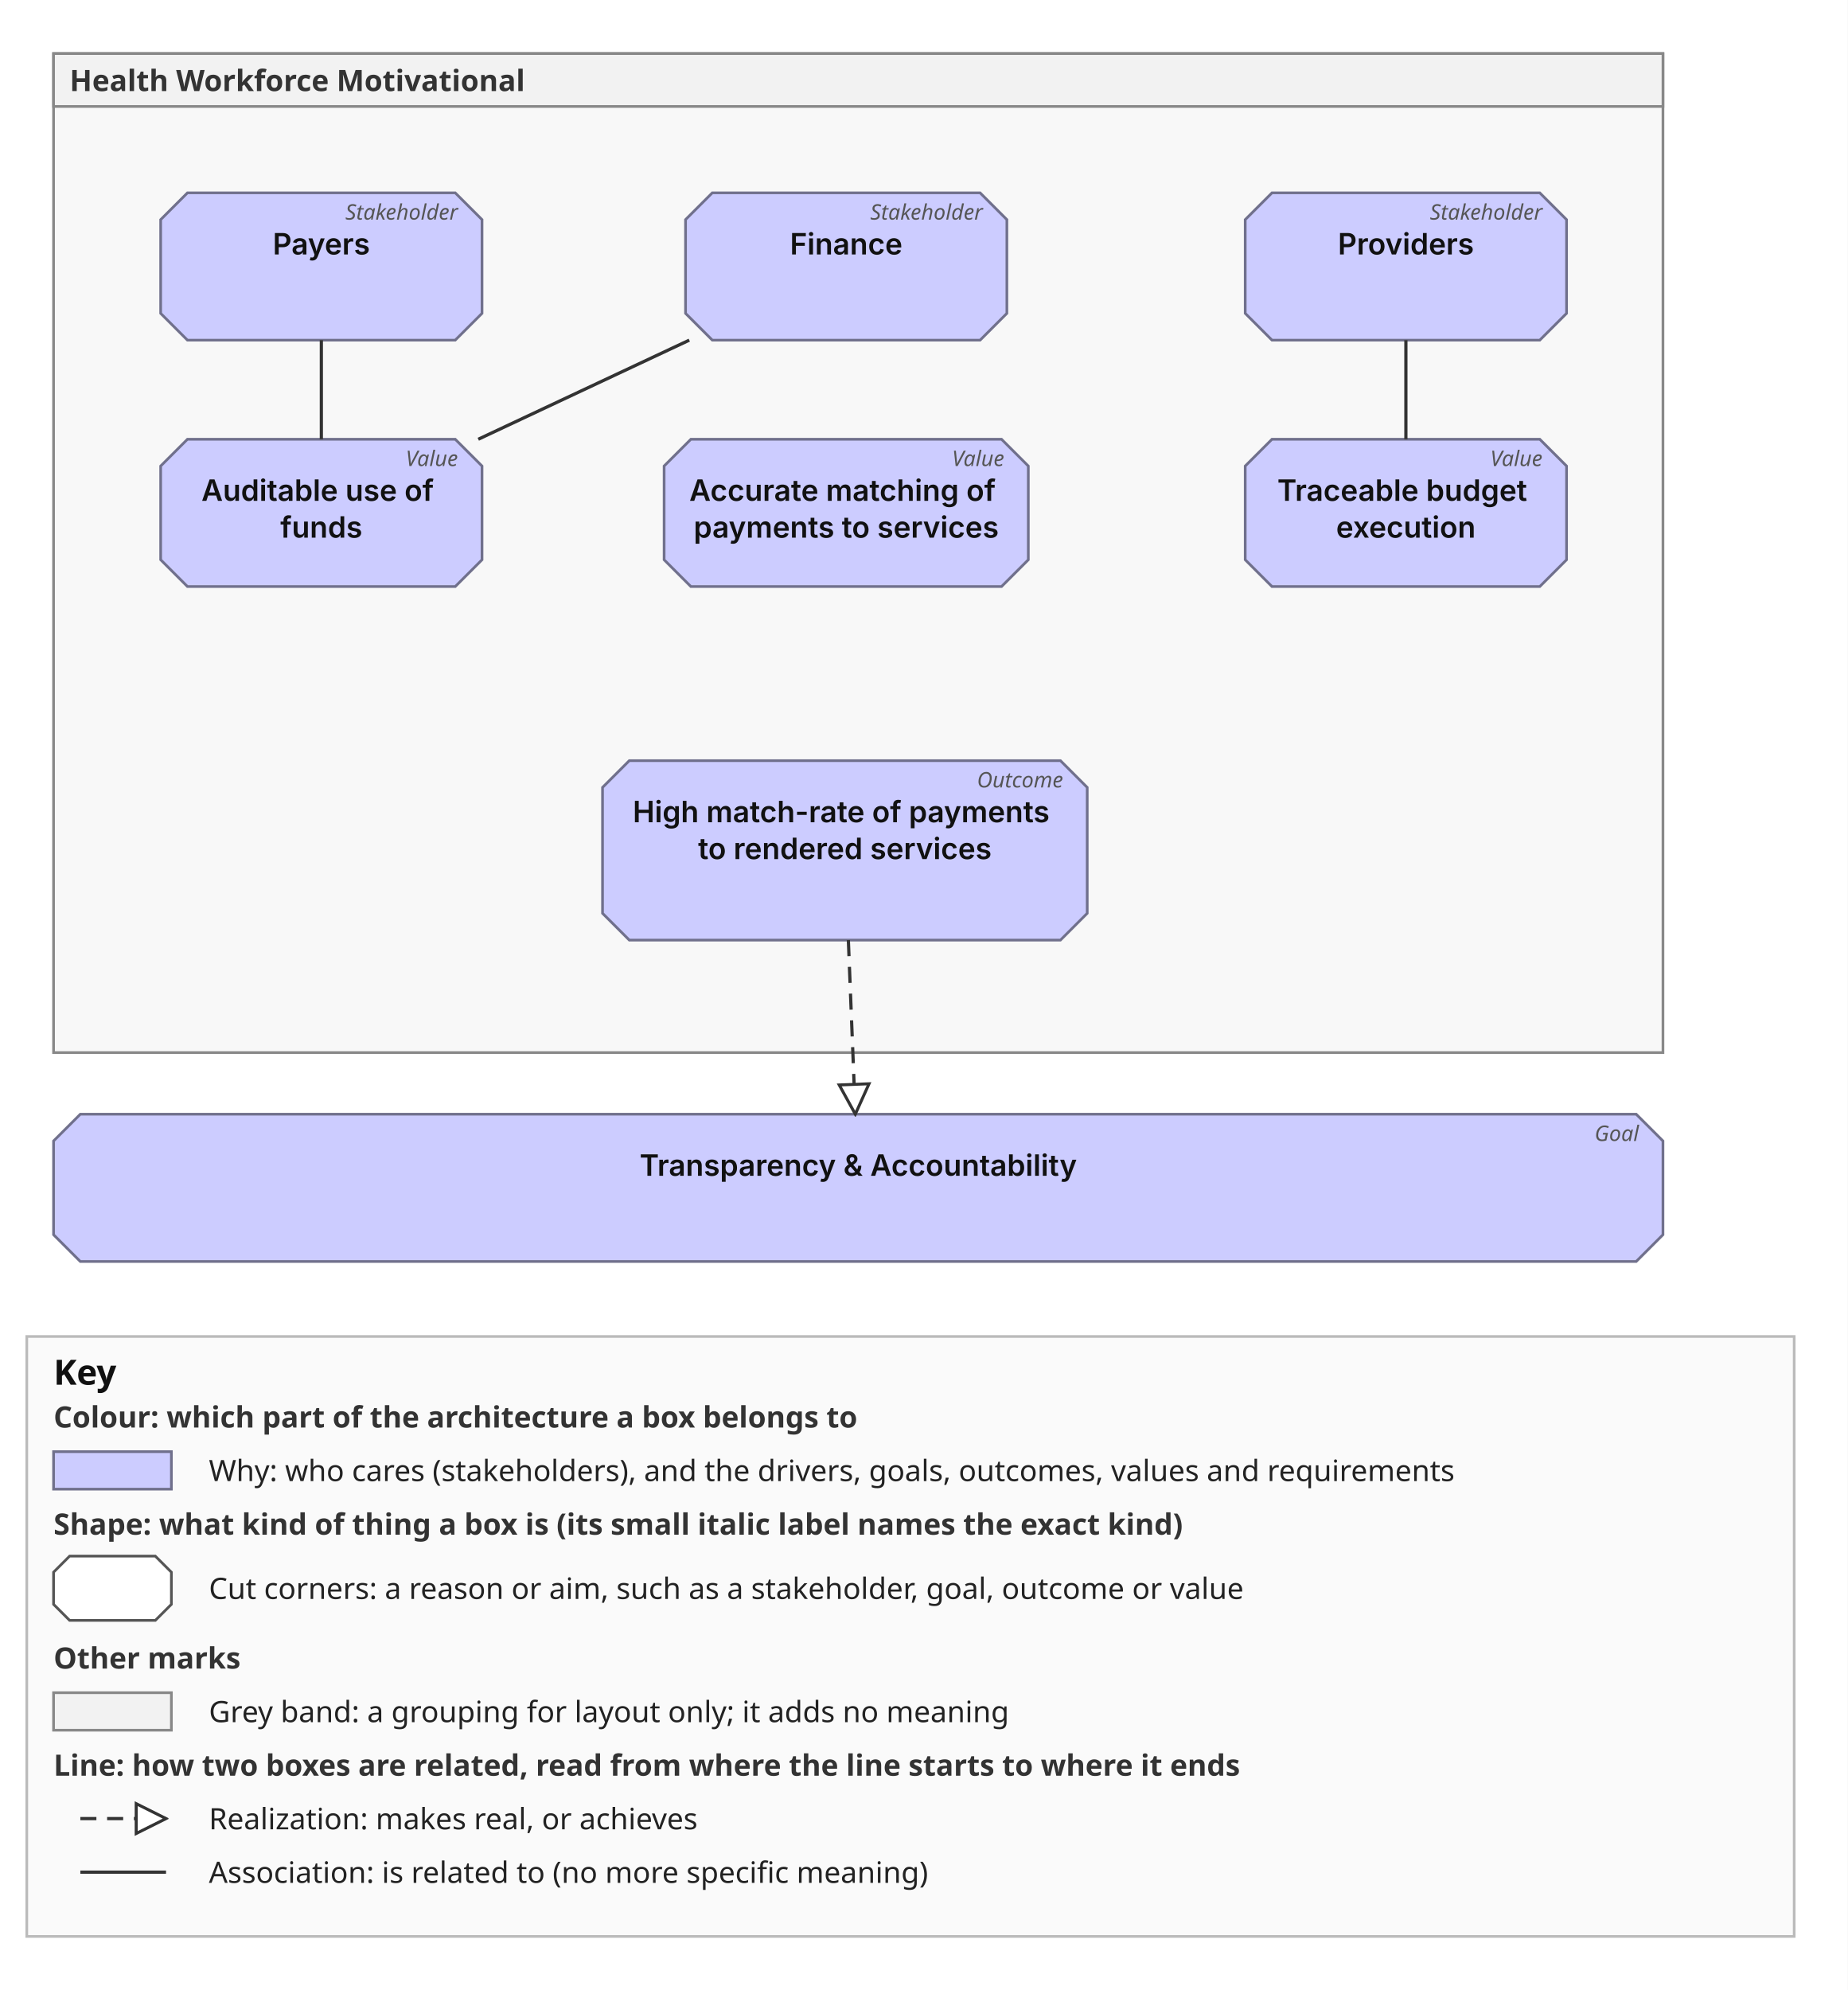
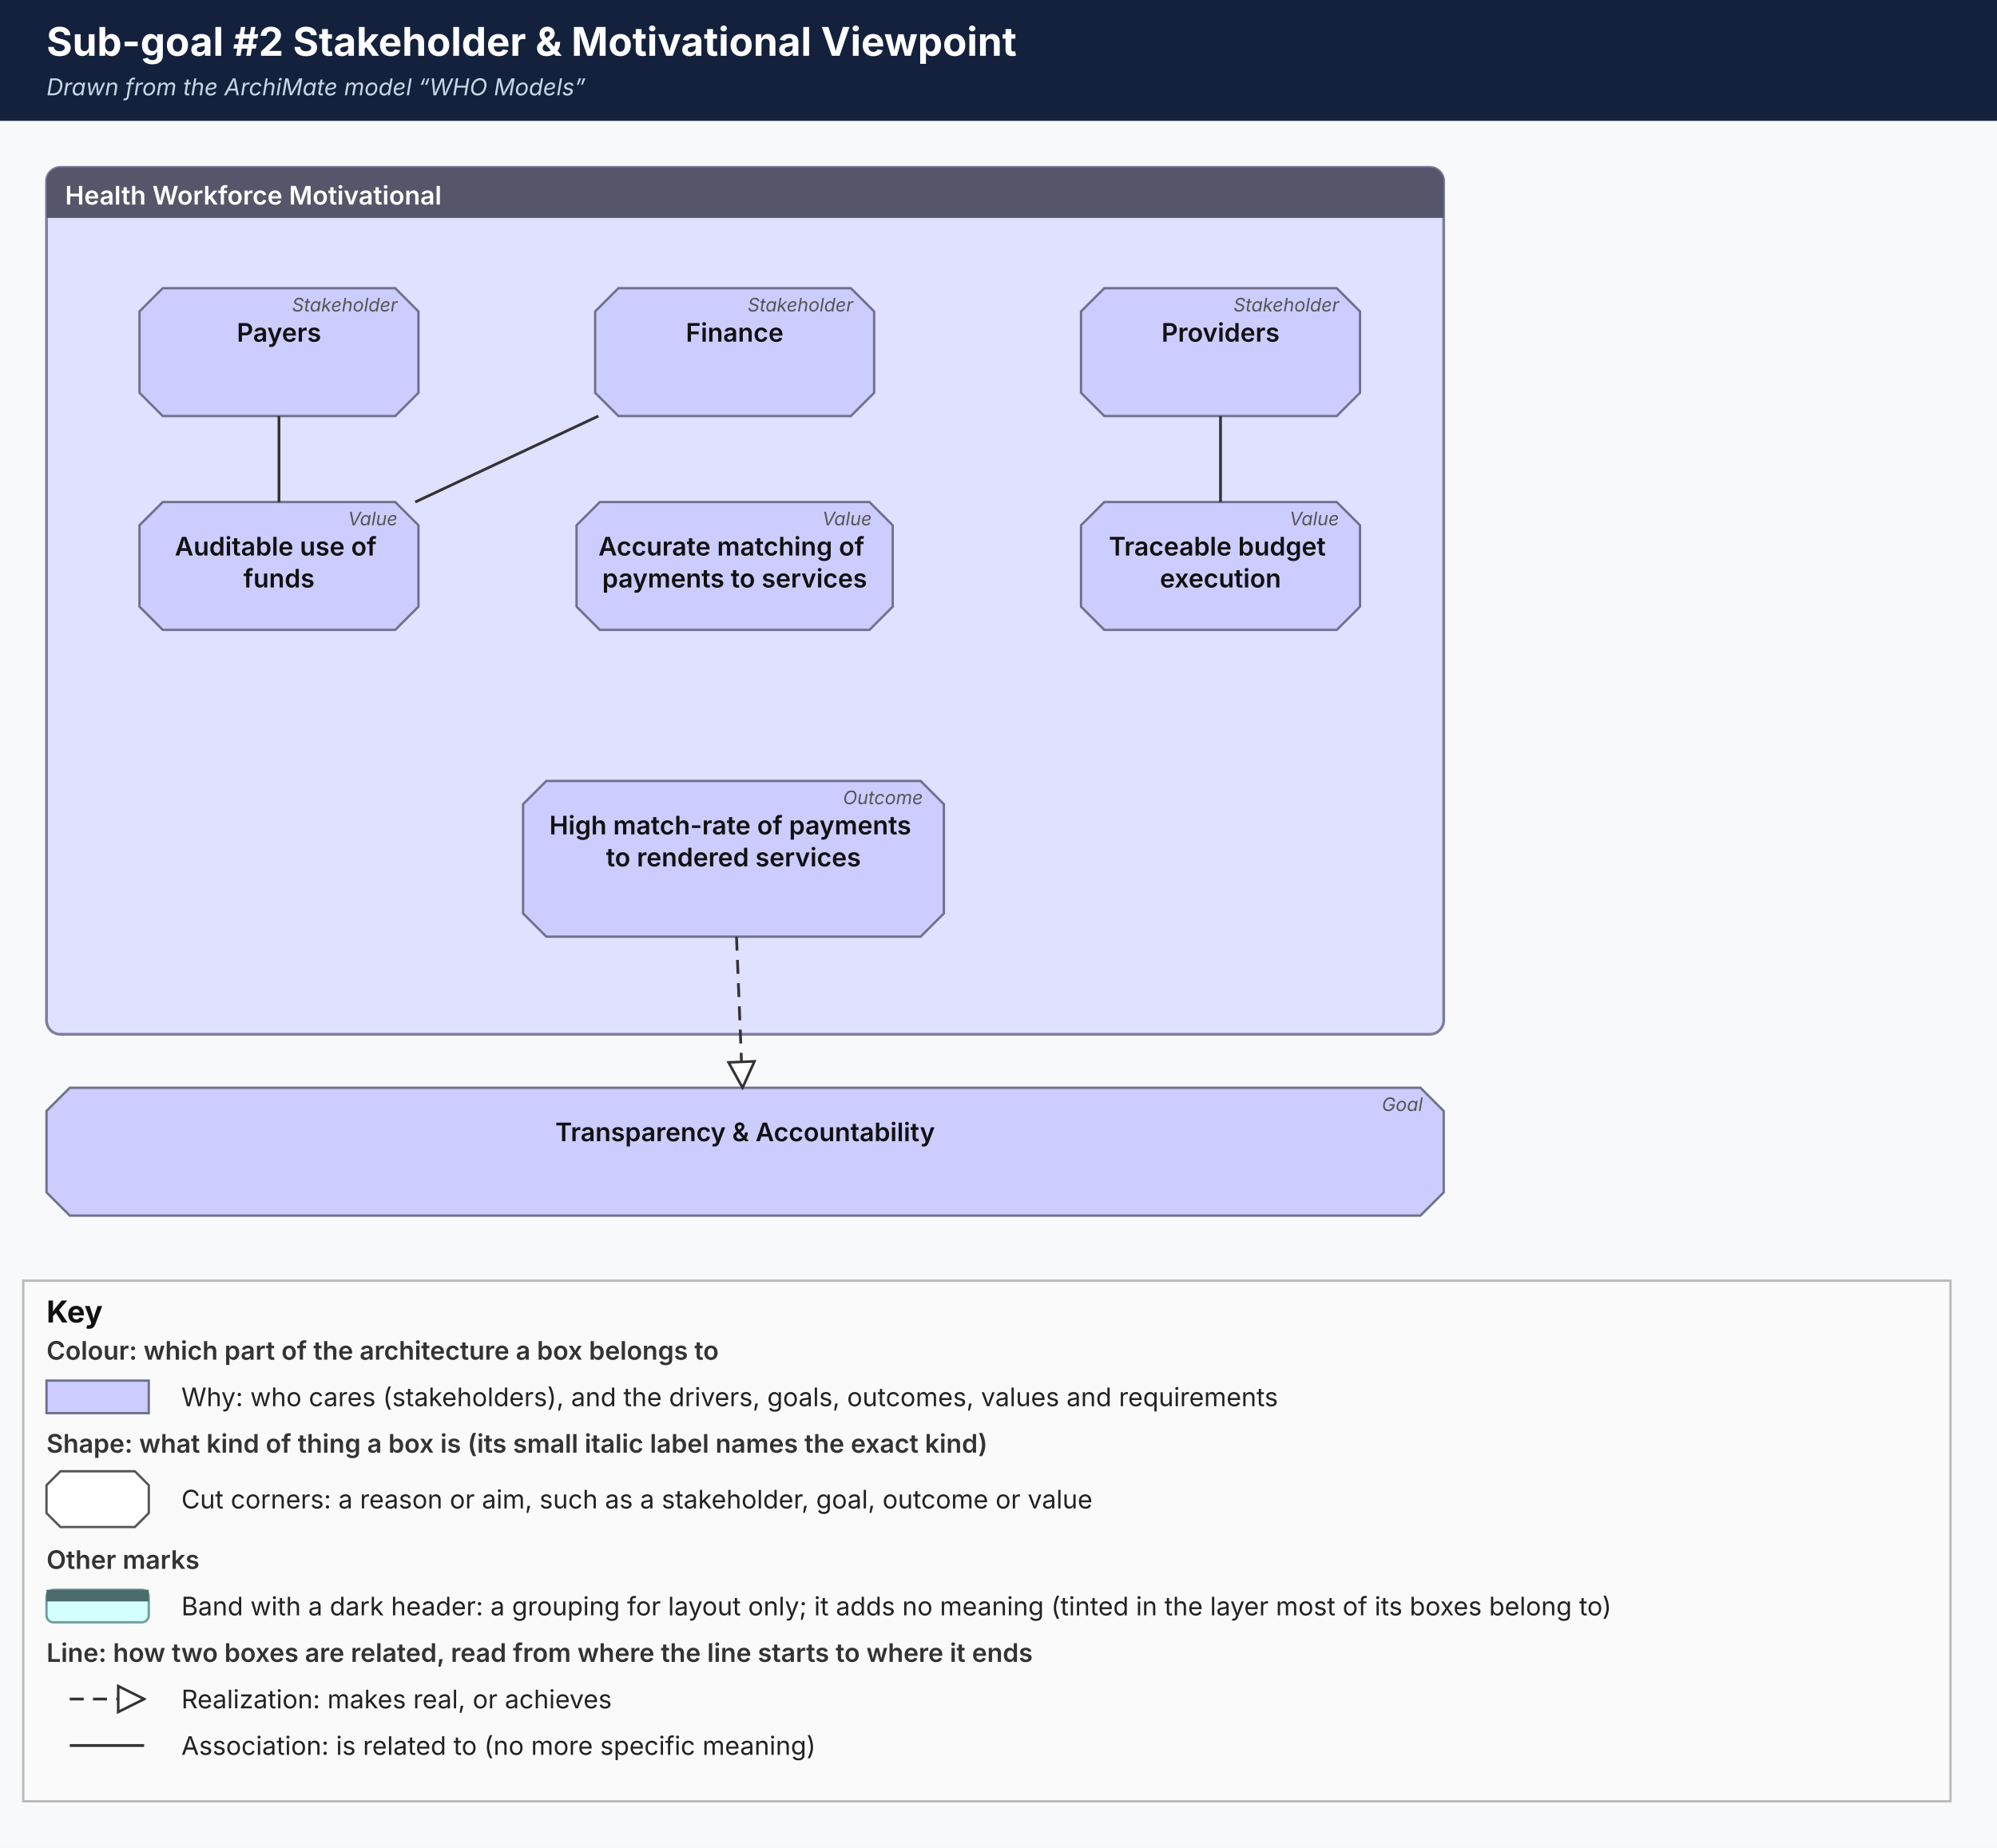
- <svg xmlns="http://www.w3.org/2000/svg" viewBox="196 113 690 743" width="690" height="743" role="img" aria-labelledby="av-title">
+ <svg xmlns="http://www.w3.org/2000/svg" viewBox="196 61 859 795" width="859" height="795" role="img" aria-labelledby="av-title">
  <style>
- .av-name{font:600 11px system-ui,-apple-system,"Segoe UI",sans-serif;fill:#111}
- .av-type{font:italic 8px system-ui,sans-serif;fill:#555}
- .av-group{font:600 11px system-ui,sans-serif;fill:#333}
- .av-note{font:10px system-ui,sans-serif;fill:#222}
- .av-key{font:11px system-ui,sans-serif;fill:#222}
- .av-keyh{font:600 11px system-ui,sans-serif;fill:#333}
- .av-keyt{font:700 13px system-ui,sans-serif;fill:#111}
- .av-rel{font:9px system-ui,sans-serif;fill:#333;paint-order:stroke;stroke:#fff;stroke-width:3px}
+ .av-name{font:600 11px Inter, "Segoe UI", system-ui, -apple-system, Helvetica, Arial, sans-serif;fill:#111}
+ .av-type{font:italic 8px Inter, "Segoe UI", system-ui, -apple-system, Helvetica, Arial, sans-serif;fill:#555}
+ .av-group{font:600 11px Inter, "Segoe UI", system-ui, -apple-system, Helvetica, Arial, sans-serif;fill:#333}
+ .av-note{font:10px Inter, "Segoe UI", system-ui, -apple-system, Helvetica, Arial, sans-serif;fill:#222}
+ .av-key{font:11px Inter, "Segoe UI", system-ui, -apple-system, Helvetica, Arial, sans-serif;fill:#222}
+ .av-keyh{font:600 11px Inter, "Segoe UI", system-ui, -apple-system, Helvetica, Arial, sans-serif;fill:#333}
+ .av-keyt{font:700 13px Inter, "Segoe UI", system-ui, -apple-system, Helvetica, Arial, sans-serif;fill:#111}
+ .av-rel{font:9px Inter, "Segoe UI", system-ui, -apple-system, Helvetica, Arial, sans-serif;fill:#333;paint-order:stroke;stroke:#fff;stroke-width:3px}
a:hover rect,a:hover polygon,a:focus rect,a:focus polygon{stroke:#06c;stroke-width:2.5}
</style>
  <defs>
    <marker id="arrow-open" viewBox="0 0 12 12" refX="11" refY="6" markerWidth="11" markerHeight="11" orient="auto-start-reverse" markerUnits="userSpaceOnUse">
      <path d="M1 1 L11 6 L1 11" fill="none" stroke="#333" stroke-width="1.3" />
    </marker>
    <marker id="arrow-filled" viewBox="0 0 12 12" refX="11" refY="6" markerWidth="11" markerHeight="11" orient="auto-start-reverse" markerUnits="userSpaceOnUse">
      <path d="M1 1 L11 6 L1 11 Z" fill="#333" />
    </marker>
    <marker id="arrow-small" viewBox="0 0 10 10" refX="9" refY="5" markerWidth="8" markerHeight="8" orient="auto-start-reverse" markerUnits="userSpaceOnUse">
      <path d="M1 1 L9 5 L1 9" fill="none" stroke="#333" stroke-width="1.2" />
    </marker>
    <marker id="triangle-hollow" viewBox="0 0 14 14" refX="13" refY="7" markerWidth="13" markerHeight="13" orient="auto-start-reverse" markerUnits="userSpaceOnUse">
      <path d="M1 1 L13 7 L1 13 Z" fill="#fff" stroke="#333" stroke-width="1.2" />
    </marker>
    <marker id="diamond-filled" viewBox="0 0 16 10" refX="1" refY="5" markerWidth="16" markerHeight="10" orient="auto-start-reverse" markerUnits="userSpaceOnUse">
      <path d="M1 5 L8 1 L15 5 L8 9 Z" fill="#333" />
    </marker>
    <marker id="diamond-hollow" viewBox="0 0 16 10" refX="1" refY="5" markerWidth="16" markerHeight="10" orient="auto-start-reverse" markerUnits="userSpaceOnUse">
      <path d="M1 5 L8 1 L15 5 L8 9 Z" fill="#fff" stroke="#333" stroke-width="1.2" />
    </marker>
    <marker id="dot" viewBox="0 0 8 8" refX="4" refY="4" markerWidth="7" markerHeight="7" orient="auto" markerUnits="userSpaceOnUse">
      <circle cx="4" cy="4" r="3.2" fill="#333" />
    </marker>
    <pattern id="missing" width="8" height="8" patternUnits="userSpaceOnUse" patternTransform="rotate(45)">
      <rect width="8" height="8" fill="#fff" />
      <line x1="0" y1="0" x2="0" y2="8" stroke="#d33" stroke-width="2" />
    </pattern>
  </defs>
-   <rect x="196" y="113" width="690" height="743" fill="#fff" />
+   <rect x="196" y="61" width="859" height="795" fill="#f8f9fb" />
+   <rect x="196" y="61" width="859" height="52" fill="#14213d" />
+   <text x="216" y="85" style="font:700 17px Inter, &quot;Segoe UI&quot;, system-ui, -apple-system, Helvetica, Arial, sans-serif;fill:#fff">Sub-goal #2 Stakeholder &amp; Motivational Viewpoint</text>
+   <text x="216" y="102" style="font:italic 10px Inter, &quot;Segoe UI&quot;, system-ui, -apple-system, Helvetica, Arial, sans-serif;fill:#c9d6e6">Drawn from the ArchiMate model “WHO Models”</text>
  <g class="av-g">
-     <rect x="216" y="133" width="601" height="373" fill="#f2f2f2" fill-opacity=".55" stroke="#888" />
-     <rect x="216" y="133" width="601" height="19.75" fill="#f2f2f2" stroke="#888" />
-     <text class="av-group" x="222" y="147">Health Workforce Motivational</text>
+     <rect x="216" y="133" width="601" height="373" rx="6" fill="#e0e0ff" stroke="#7e7e9e" stroke-width="1.2" />
+     <path d="M216 139 a6 6 0 0 1 6 -6 h589 a6 6 0 0 1 6 6 v15.75 h-601 z" fill="#56566b" />
+     <text class="av-group" x="224" y="149" style="fill:#fff">Health Workforce Motivational</text>
  </g>
  <a href="../../../en/dpi-h-ra/archimate/0.2.0-draft.1/elements/payers/" target="_top">
    <polygon points="266,185 366,185 376,195 376,230 366,240 266,240 256,230 256,195" fill="#ccccff" stroke="#70708c" stroke-width="1" />
    <text class="av-type" x="367" y="195" text-anchor="end">Stakeholder</text>
    <text class="av-name" x="316" y="208" text-anchor="middle">
      <tspan x="316" dy="0">Payers</tspan>
    </text>
  </a>
  <a href="../../../en/dpi-h-ra/archimate/0.2.0-draft.1/elements/finance/" target="_top">
    <polygon points="462,185 562,185 572,195 572,230 562,240 462,240 452,230 452,195" fill="#ccccff" stroke="#70708c" stroke-width="1" />
    <text class="av-type" x="563" y="195" text-anchor="end">Stakeholder</text>
    <text class="av-name" x="512" y="208" text-anchor="middle">
      <tspan x="512" dy="0">Finance</tspan>
    </text>
  </a>
  <a href="../../../en/dpi-h-ra/archimate/0.2.0-draft.1/elements/traceable-budget-execution/" target="_top">
    <polygon points="671,277 771,277 781,287 781,322 771,332 671,332 661,322 661,287" fill="#ccccff" stroke="#70708c" stroke-width="1" />
    <text class="av-type" x="772" y="287" text-anchor="end">Value</text>
    <text class="av-name" x="721" y="300" text-anchor="middle">
      <tspan x="721" dy="0">Traceable budget</tspan>
      <tspan x="721" dy="13.75">execution</tspan>
    </text>
  </a>
  <a href="../../../en/dpi-h-ra/archimate/0.2.0-draft.1/elements/auditable-use-of-funds/" target="_top">
    <polygon points="266,277 366,277 376,287 376,322 366,332 266,332 256,322 256,287" fill="#ccccff" stroke="#70708c" stroke-width="1" />
    <text class="av-type" x="367" y="287" text-anchor="end">Value</text>
    <text class="av-name" x="316" y="300" text-anchor="middle">
      <tspan x="316" dy="0">Auditable use of</tspan>
      <tspan x="316" dy="13.75">funds</tspan>
    </text>
  </a>
  <a href="../../../en/dpi-h-ra/archimate/0.2.0-draft.1/elements/accurate-matching-of-payments-to-services/" target="_top">
    <polygon points="454,277 570,277 580,287 580,322 570,332 454,332 444,322 444,287" fill="#ccccff" stroke="#70708c" stroke-width="1" />
    <text class="av-type" x="571" y="287" text-anchor="end">Value</text>
    <text class="av-name" x="512" y="300" text-anchor="middle">
      <tspan x="512" dy="0">Accurate matching of</tspan>
      <tspan x="512" dy="13.75">payments to services</tspan>
    </text>
  </a>
  <a href="../../../en/dpi-h-ra/archimate/0.2.0-draft.1/elements/high-match-rate-of-payments-to-rendered-services/" target="_top">
    <polygon points="431,397 592,397 602,407 602,454 592,464 431,464 421,454 421,407" fill="#ccccff" stroke="#70708c" stroke-width="1" />
    <text class="av-type" x="593" y="407" text-anchor="end">Outcome</text>
    <text class="av-name" x="511.5" y="420" text-anchor="middle">
      <tspan x="511.5" dy="0">High match-rate of payments</tspan>
      <tspan x="511.5" dy="13.75">to rendered services</tspan>
    </text>
  </a>
  <a href="../../../en/dpi-h-ra/archimate/0.2.0-draft.1/elements/providers/" target="_top">
    <polygon points="671,185 771,185 781,195 781,230 771,240 671,240 661,230 661,195" fill="#ccccff" stroke="#70708c" stroke-width="1" />
    <text class="av-type" x="772" y="195" text-anchor="end">Stakeholder</text>
    <text class="av-name" x="721" y="208" text-anchor="middle">
      <tspan x="721" dy="0">Providers</tspan>
    </text>
  </a>
  <a href="../../../en/dpi-h-ra/archimate/0.2.0-draft.1/elements/transparency-accountability-346e/" target="_top">
    <polygon points="226,529 807,529 817,539 817,574 807,584 226,584 216,574 216,539" fill="#ccccff" stroke="#70708c" stroke-width="1" />
    <text class="av-type" x="808" y="539" text-anchor="end">Goal</text>
    <text class="av-name" x="516.5" y="552" text-anchor="middle">
      <tspan x="516.5" dy="0">Transparency &amp; Accountability</tspan>
    </text>
  </a>
  <a href="../../../en/dpi-h-ra/archimate/0.2.0-draft.1/relationships/id-c4bf927e1ce74214b37e81be74a8e966/" target="_top">
    <path d="M316 240 L316 277" fill="none" stroke="#333" stroke-width="1.2" />
    <path d="M316 240 L316 277" fill="none" stroke="transparent" stroke-width="8" />
  </a>
  <a href="../../../en/dpi-h-ra/archimate/0.2.0-draft.1/relationships/id-67f85bf9ca5c4245ad13f0d7dfe99ea7/" target="_top">
    <path d="M453.4 240 L374.6 277" fill="none" stroke="#333" stroke-width="1.2" />
    <path d="M453.4 240 L374.6 277" fill="none" stroke="transparent" stroke-width="8" />
  </a>
  <a href="../../../en/dpi-h-ra/archimate/0.2.0-draft.1/relationships/id-e17f199142874fcb9d8e2f963f5261e8/" target="_top">
    <path d="M512.8 464 L515.4 529" fill="none" stroke="#333" stroke-width="1.2" stroke-dasharray="6 4" marker-end="url(#triangle-hollow)" />
    <path d="M512.8 464 L515.4 529" fill="none" stroke="transparent" stroke-width="8" />
  </a>
  <a href="../../../en/dpi-h-ra/archimate/0.2.0-draft.1/relationships/id-686ec21381c74051ab081773030805a1/" target="_top">
    <path d="M721 240 L721 277" fill="none" stroke="#333" stroke-width="1.2" />
    <path d="M721 240 L721 277" fill="none" stroke="transparent" stroke-width="8" />
  </a>
  <g class="av-legend">
-     <rect x="206" y="612" width="660" height="224" fill="#fafafa" stroke="#bbb" />
+     <rect x="206" y="612" width="829" height="224" fill="#fafafa" stroke="#bbb" />
    <text class="av-keyt" x="216" y="630">Key</text>
    <text class="av-keyh" x="216" y="646">Colour: which part of the architecture a box belongs to</text>
    <rect x="216" y="655" width="44" height="14" fill="#ccccff" stroke="#70708c" />
    <text class="av-key" x="274" y="666">Why: who cares (stakeholders), and the drivers, goals, outcomes, values and requirements</text>
    <text class="av-keyh" x="216" y="686">Shape: what kind of thing a box is (its small italic label names the exact kind)</text>
    <polygon points="222,694 254,694 260,700 260,712 254,718 222,718 216,712 216,700" fill="#fff" stroke="#555" />
    <text class="av-key" x="274" y="710">Cut corners: a reason or aim, such as a stakeholder, goal, outcome or value</text>
    <text class="av-keyh" x="216" y="736">Other marks</text>
-     <rect x="216" y="745" width="44" height="14" fill="#f2f2f2" stroke="#888" />
-     <text class="av-key" x="274" y="756">Grey band: a grouping for layout only; it adds no meaning</text>
+     <rect x="216" y="745" width="44" height="14" rx="3" fill="#d3ffff" stroke="#709e9e" />
+     <rect x="216" y="745" width="44" height="5" fill="#4c6b6b" />
+     <text class="av-key" x="274" y="756">Band with a dark header: a grouping for layout only; it adds no meaning (tinted in the layer most of its boxes belong to)</text>
    <text class="av-keyh" x="216" y="776">Line: how two boxes are related, read from where the line starts to where it ends</text>
    <path d="M226 792 L258 792" fill="none" stroke="#333" stroke-width="1.2" stroke-dasharray="6 4" marker-end="url(#triangle-hollow)" />
    <text class="av-key" x="274" y="796">Realization: makes real, or achieves</text>
    <path d="M226 812 L258 812" fill="none" stroke="#333" stroke-width="1.2" />
    <text class="av-key" x="274" y="816">Association: is related to (no more specific meaning)</text>
  </g>
</svg>
